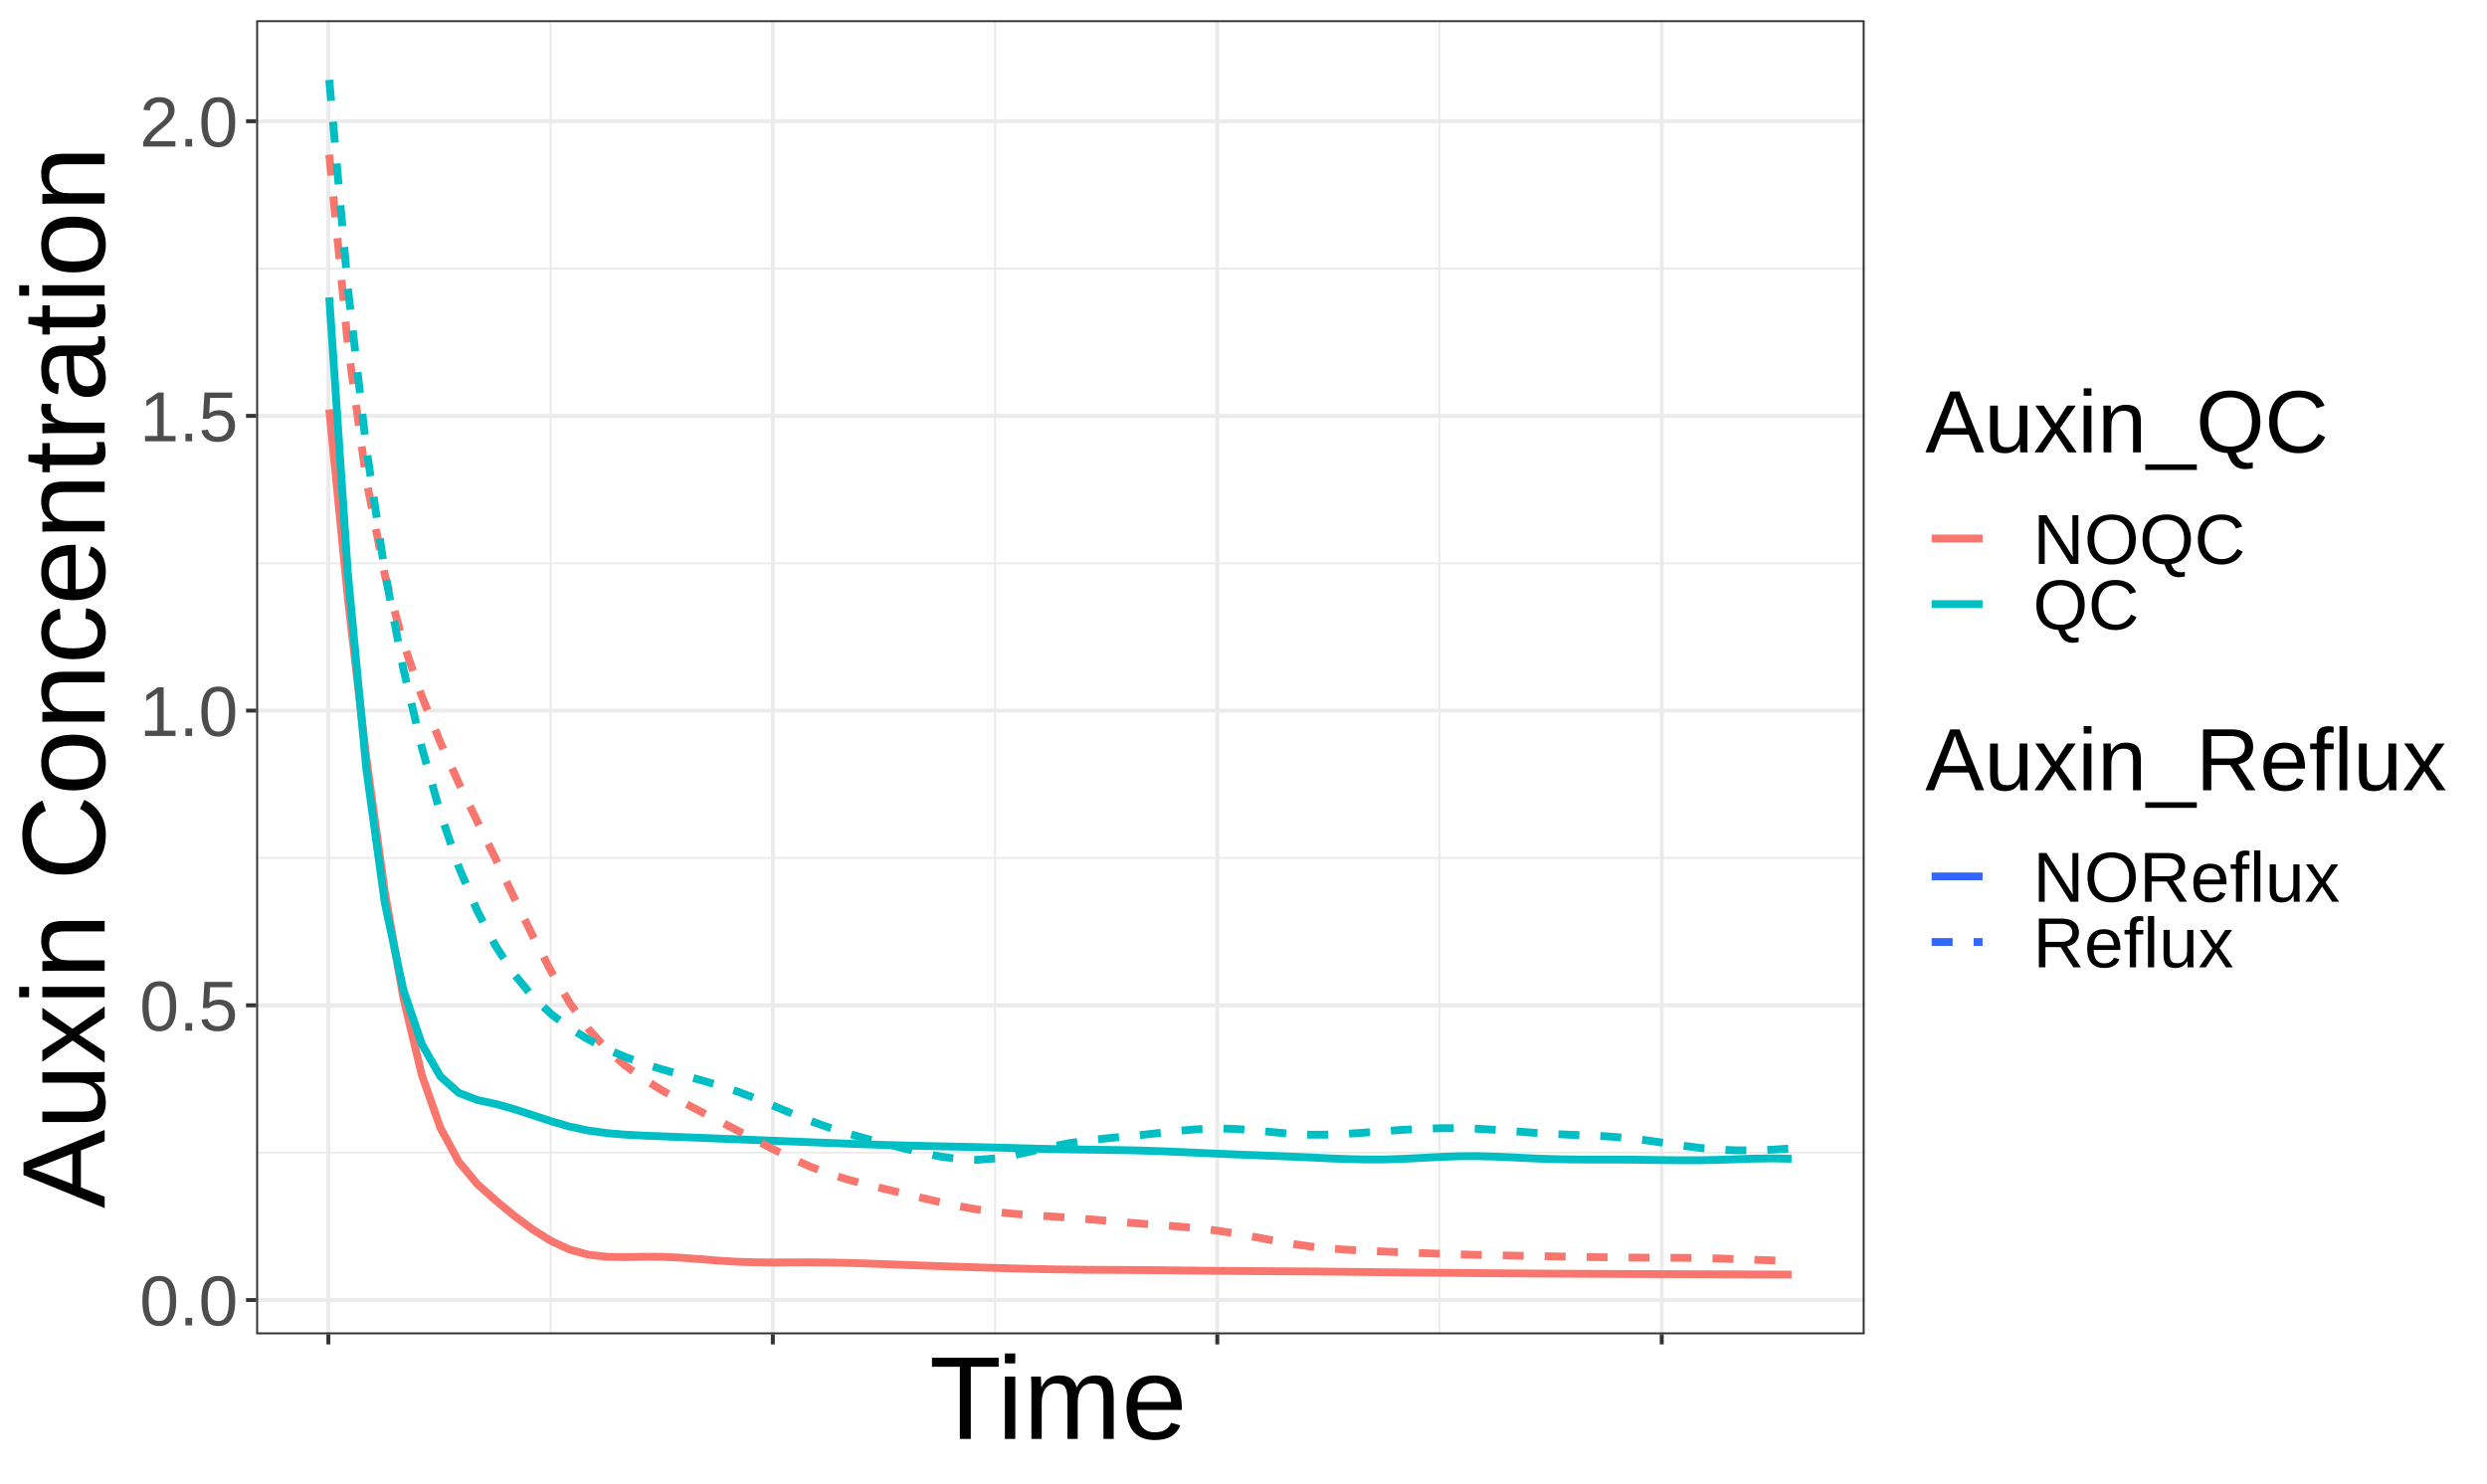
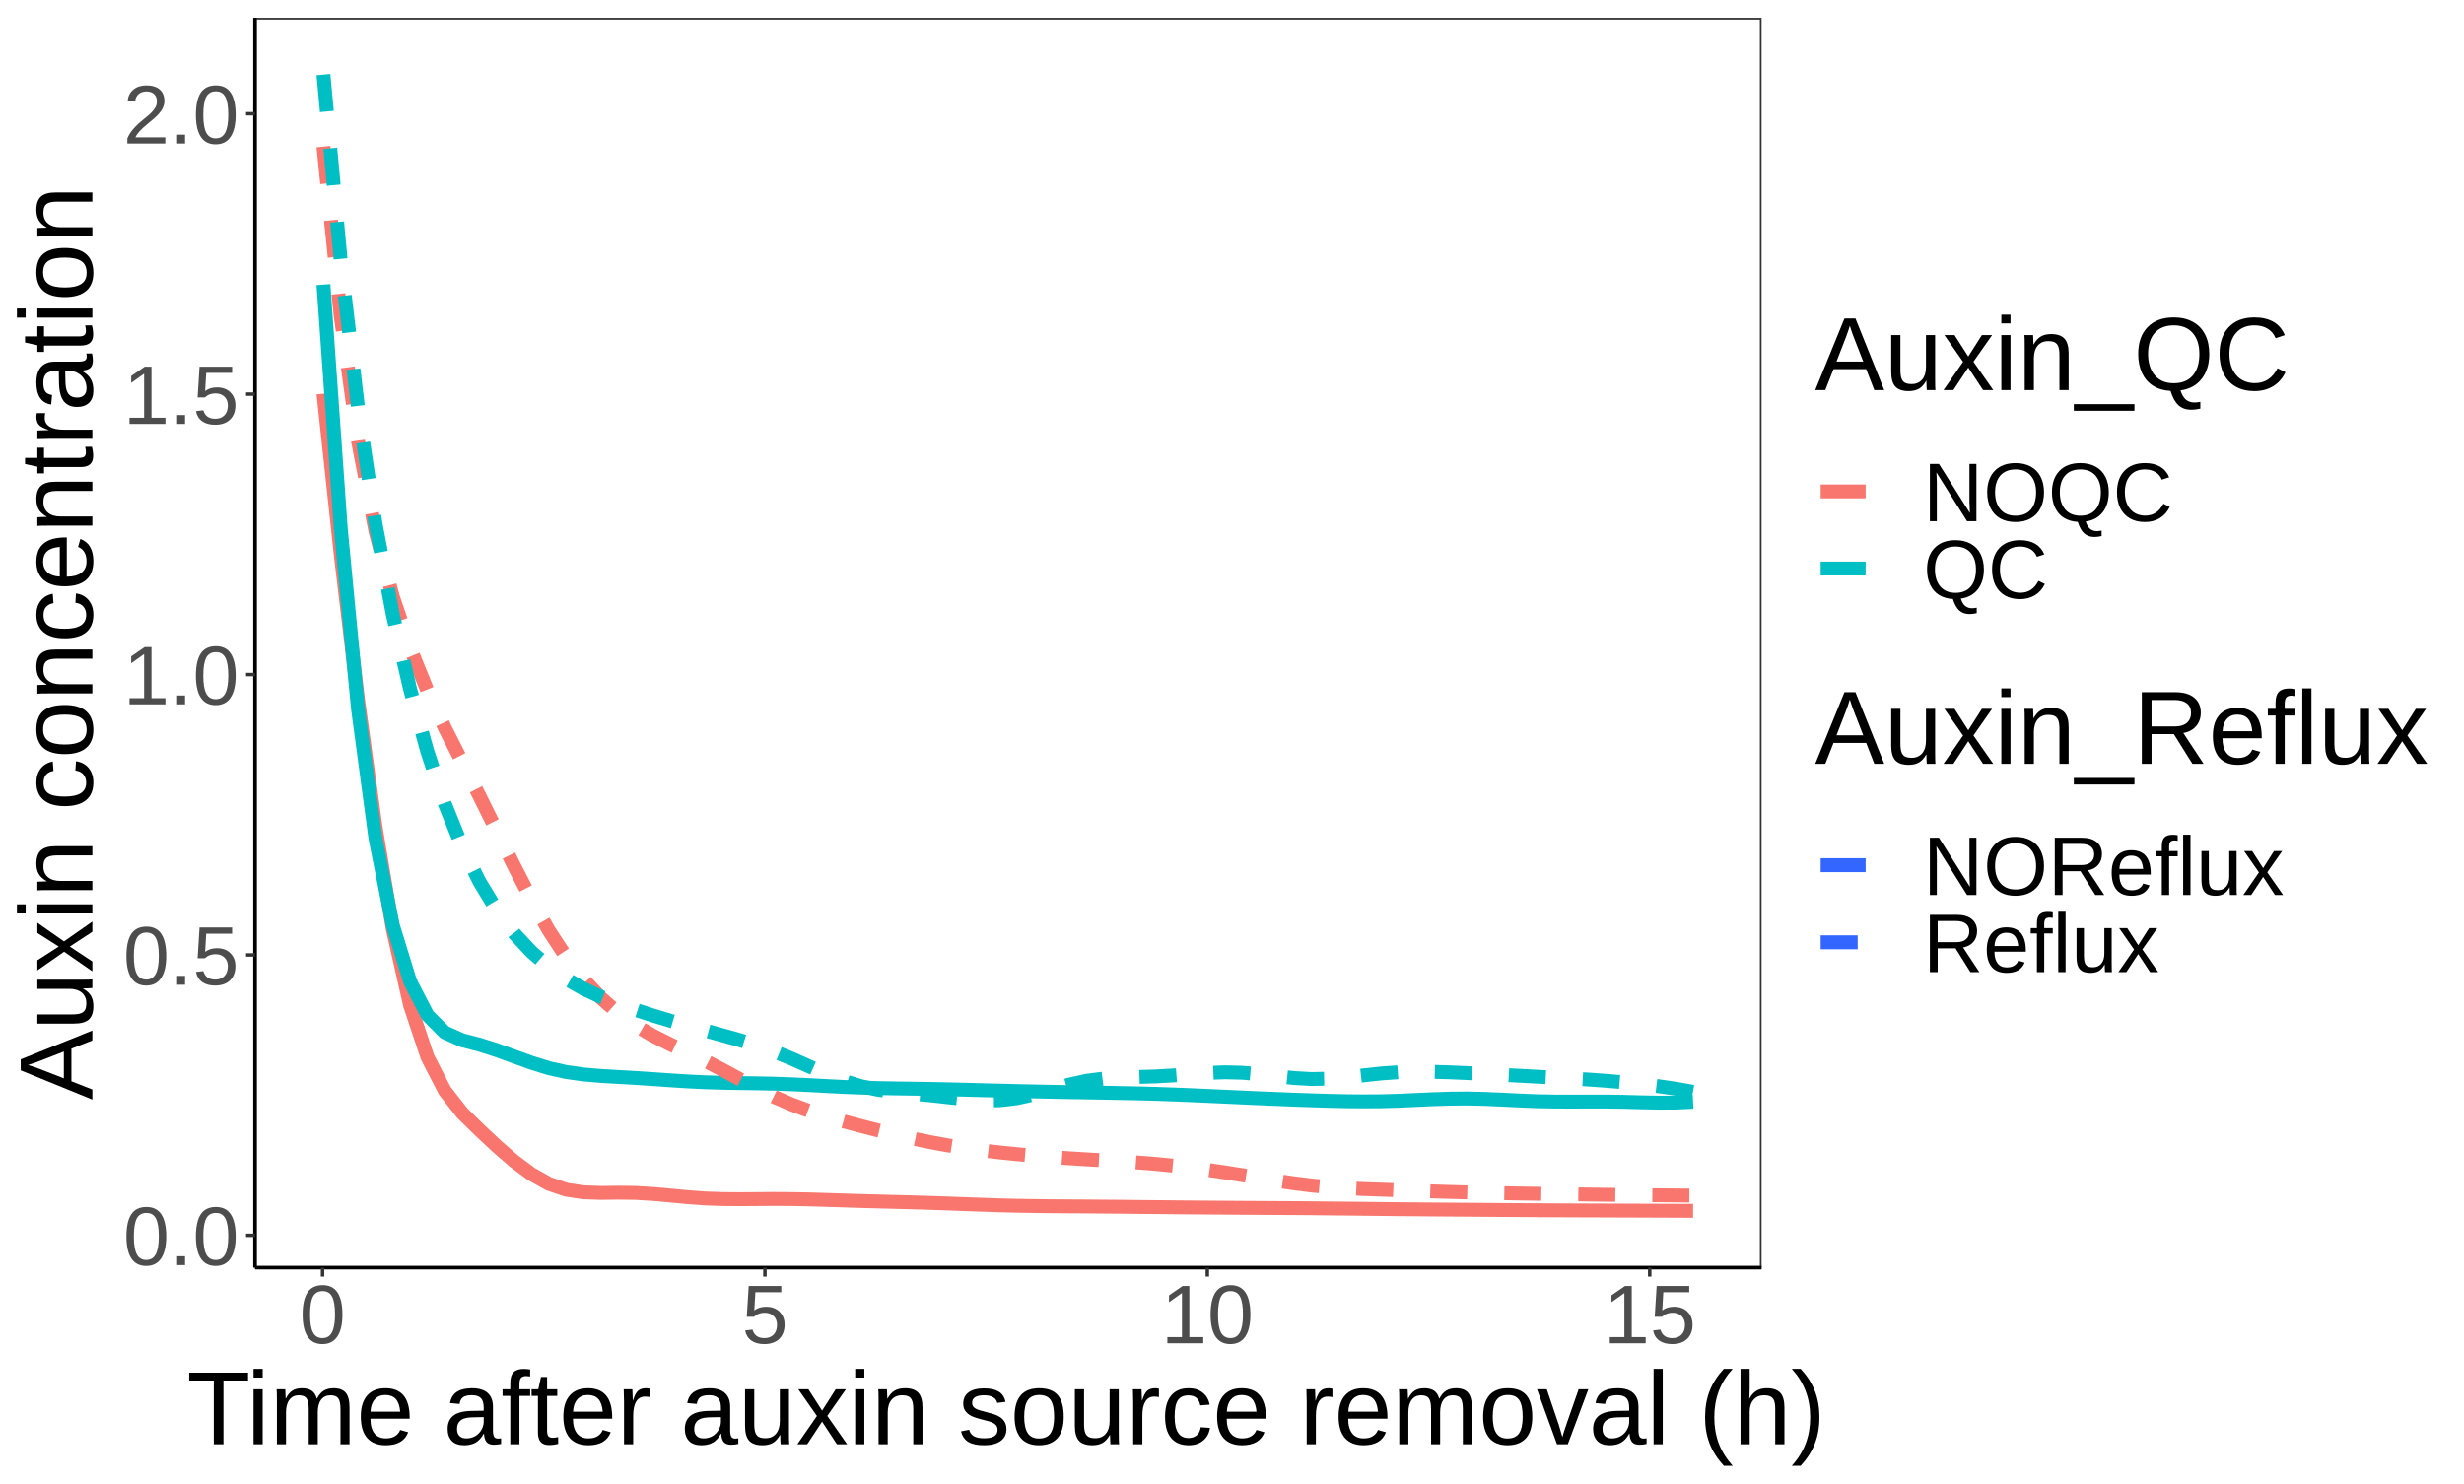
- <svg xmlns="http://www.w3.org/2000/svg" viewBox="0 0 674.60 402.59">
+ <svg xmlns="http://www.w3.org/2000/svg" viewBox="0 0 757.50 456.30">
  <defs>
    <style type="text/css">
    line, polyline, polygon, path, rect, circle {
      fill: none;
      stroke: #000000;
      stroke-linecap: round;
      stroke-linejoin: round;
      stroke-miterlimit: 10.00;
    }
  </style>
  </defs>
  <rect width="100%" height="100%" style="stroke: none; fill: #FFFFFF;" />
-   <rect x="0.00" y="0.00" width="674.60" height="402.59" style="stroke-width: 1.07; stroke: #FFFFFF; fill: #FFFFFF;" />
+   <rect x="0.00" y="0.00" width="757.50" height="456.30" style="stroke-width: 1.07; stroke: #FFFFFF; fill: #FFFFFF;" />
  <defs>
-     <clipPath id="cpNjkuNDh8NTA1Ljc5fDM2MS45OXw1LjQ4">
-       <rect x="69.48" y="5.48" width="436.31" height="356.51" />
+     <clipPath id="cpNzguMzh8NTQxLjU2fDM4OS44MHw1LjQ4">
+       <rect x="78.38" y="5.48" width="463.18" height="384.32" />
    </clipPath>
  </defs>
-   <rect x="69.48" y="5.48" width="436.31" height="356.51" style="stroke-width: 1.07; stroke: none; fill: #FFFFFF;" clip-path="url(#cpNjkuNDh8NTA1Ljc5fDM2MS45OXw1LjQ4)" />
-   <polyline points="69.48,312.71 505.79,312.71 " style="stroke-width: 0.53; stroke: #EBEBEB; stroke-linecap: butt;" clip-path="url(#cpNjkuNDh8NTA1Ljc5fDM2MS45OXw1LjQ4)" />
-   <polyline points="69.48,232.76 505.79,232.76 " style="stroke-width: 0.53; stroke: #EBEBEB; stroke-linecap: butt;" clip-path="url(#cpNjkuNDh8NTA1Ljc5fDM2MS45OXw1LjQ4)" />
-   <polyline points="69.48,152.81 505.79,152.81 " style="stroke-width: 0.53; stroke: #EBEBEB; stroke-linecap: butt;" clip-path="url(#cpNjkuNDh8NTA1Ljc5fDM2MS45OXw1LjQ4)" />
-   <polyline points="69.48,72.86 505.79,72.86 " style="stroke-width: 0.53; stroke: #EBEBEB; stroke-linecap: butt;" clip-path="url(#cpNjkuNDh8NTA1Ljc5fDM2MS45OXw1LjQ4)" />
-   <polyline points="149.35,361.99 149.35,5.48 " style="stroke-width: 0.53; stroke: #EBEBEB; stroke-linecap: butt;" clip-path="url(#cpNjkuNDh8NTA1Ljc5fDM2MS45OXw1LjQ4)" />
-   <polyline points="269.91,361.99 269.91,5.48 " style="stroke-width: 0.53; stroke: #EBEBEB; stroke-linecap: butt;" clip-path="url(#cpNjkuNDh8NTA1Ljc5fDM2MS45OXw1LjQ4)" />
-   <polyline points="390.47,361.99 390.47,5.48 " style="stroke-width: 0.53; stroke: #EBEBEB; stroke-linecap: butt;" clip-path="url(#cpNjkuNDh8NTA1Ljc5fDM2MS45OXw1LjQ4)" />
-   <polyline points="69.48,352.69 505.79,352.69 " style="stroke-width: 1.07; stroke: #EBEBEB; stroke-linecap: butt;" clip-path="url(#cpNjkuNDh8NTA1Ljc5fDM2MS45OXw1LjQ4)" />
-   <polyline points="69.48,272.74 505.79,272.74 " style="stroke-width: 1.07; stroke: #EBEBEB; stroke-linecap: butt;" clip-path="url(#cpNjkuNDh8NTA1Ljc5fDM2MS45OXw1LjQ4)" />
-   <polyline points="69.48,192.78 505.79,192.78 " style="stroke-width: 1.07; stroke: #EBEBEB; stroke-linecap: butt;" clip-path="url(#cpNjkuNDh8NTA1Ljc5fDM2MS45OXw1LjQ4)" />
-   <polyline points="69.48,112.83 505.79,112.83 " style="stroke-width: 1.07; stroke: #EBEBEB; stroke-linecap: butt;" clip-path="url(#cpNjkuNDh8NTA1Ljc5fDM2MS45OXw1LjQ4)" />
-   <polyline points="69.48,32.88 505.79,32.88 " style="stroke-width: 1.07; stroke: #EBEBEB; stroke-linecap: butt;" clip-path="url(#cpNjkuNDh8NTA1Ljc5fDM2MS45OXw1LjQ4)" />
-   <polyline points="89.07,361.99 89.07,5.48 " style="stroke-width: 1.07; stroke: #EBEBEB; stroke-linecap: butt;" clip-path="url(#cpNjkuNDh8NTA1Ljc5fDM2MS45OXw1LjQ4)" />
-   <polyline points="209.63,361.99 209.63,5.48 " style="stroke-width: 1.07; stroke: #EBEBEB; stroke-linecap: butt;" clip-path="url(#cpNjkuNDh8NTA1Ljc5fDM2MS45OXw1LjQ4)" />
-   <polyline points="330.19,361.99 330.19,5.48 " style="stroke-width: 1.07; stroke: #EBEBEB; stroke-linecap: butt;" clip-path="url(#cpNjkuNDh8NTA1Ljc5fDM2MS45OXw1LjQ4)" />
-   <polyline points="450.75,361.99 450.75,5.48 " style="stroke-width: 1.07; stroke: #EBEBEB; stroke-linecap: butt;" clip-path="url(#cpNjkuNDh8NTA1Ljc5fDM2MS45OXw1LjQ4)" />
-   <polyline points="89.31,111.08 94.33,161.97 99.36,205.64 104.38,241.92 109.40,270.62 114.42,291.65 119.44,305.94 124.46,315.22 129.48,321.23 134.50,325.72 139.52,329.86 144.54,333.59 149.56,336.72 154.58,339.03 159.61,340.39 164.63,340.97 169.65,341.05 174.67,340.95 179.69,340.97 184.71,341.21 189.73,341.59 194.75,341.99 199.77,342.30 204.79,342.46 209.81,342.50 214.83,342.48 219.86,342.47 224.88,342.51 229.90,342.62 234.92,342.77 239.94,342.96 244.96,343.15 249.98,343.33 255.00,343.50 260.02,343.67 265.04,343.83 270.06,343.99 275.08,344.13 280.10,344.25 285.13,344.36 290.15,344.43 295.17,344.48 300.19,344.51 305.21,344.53 310.23,344.57 315.25,344.61 320.27,344.67 325.29,344.73 330.31,344.78 335.33,344.82 340.35,344.85 345.38,344.88 350.40,344.91 355.42,344.94 360.44,344.99 365.46,345.04 370.48,345.10 375.50,345.16 380.52,345.21 385.54,345.26 390.56,345.30 395.58,345.35 400.60,345.39 405.63,345.43 410.65,345.47 415.67,345.50 420.69,345.53 425.71,345.56 430.73,345.58 435.75,345.60 440.77,345.63 445.79,345.65 450.81,345.66 455.83,345.68 460.85,345.70 465.87,345.72 470.90,345.73 475.92,345.75 480.94,345.77 485.96,345.78 " style="stroke-width: 2.13; stroke: #F8766D; stroke-linecap: butt;" clip-path="url(#cpNjkuNDh8NTA1Ljc5fDM2MS45OXw1LjQ4)" />
-   <polyline points="89.31,80.66 94.33,155.19 99.36,208.57 104.38,244.95 109.40,268.49 114.42,283.27 119.44,292.03 124.46,296.50 129.48,298.43 134.50,299.51 139.52,300.91 144.54,302.55 149.56,304.20 154.58,305.66 159.61,306.72 164.63,307.41 169.65,307.83 174.67,308.09 179.69,308.29 184.71,308.48 189.73,308.68 194.75,308.88 199.77,309.08 204.79,309.28 209.81,309.48 214.83,309.68 219.86,309.88 224.88,310.07 229.90,310.27 234.92,310.45 239.94,310.62 244.96,310.76 249.98,310.88 255.00,310.99 260.02,311.09 265.04,311.20 270.06,311.33 275.08,311.46 280.10,311.60 285.13,311.72 290.15,311.81 295.17,311.89 300.19,311.96 305.21,312.04 310.23,312.16 315.25,312.33 320.27,312.54 325.29,312.76 330.31,312.99 335.33,313.20 340.35,313.39 345.38,313.59 350.40,313.79 355.42,314.01 360.44,314.25 365.46,314.45 370.48,314.56 375.50,314.56 380.52,314.39 385.54,314.14 390.56,313.87 395.58,313.69 400.60,313.66 405.63,313.79 410.65,314.01 415.67,314.26 420.69,314.45 425.71,314.55 430.73,314.59 435.75,314.59 440.77,314.60 445.79,314.65 450.81,314.72 455.83,314.77 460.85,314.77 465.87,314.67 470.90,314.50 475.92,314.33 480.94,314.26 485.96,314.38 " style="stroke-width: 2.13; stroke: #00BFC4; stroke-linecap: butt;" clip-path="url(#cpNjkuNDh8NTA1Ljc5fDM2MS45OXw1LjQ4)" />
-   <polyline points="89.31,41.96 94.33,93.34 99.36,130.15 104.38,155.97 109.40,174.39 114.42,188.90 119.44,201.38 124.46,212.48 129.48,222.86 134.50,233.14 139.52,243.65 144.54,253.97 149.56,263.64 154.58,272.17 159.61,279.15 164.63,284.70 169.65,289.13 174.67,292.75 179.69,295.88 184.71,298.73 189.73,301.40 194.75,303.98 199.77,306.57 204.79,309.21 209.81,311.82 214.83,314.30 219.86,316.54 224.88,318.43 229.90,319.99 234.92,321.33 239.94,322.55 244.96,323.75 249.98,324.96 255.00,326.14 260.02,327.22 265.04,328.12 270.06,328.80 275.08,329.30 280.10,329.68 285.13,330.01 290.15,330.36 295.17,330.76 300.19,331.19 305.21,331.62 310.23,332.02 315.25,332.40 320.27,332.80 325.29,333.28 330.31,333.89 335.33,334.67 340.35,335.59 345.38,336.54 350.40,337.43 355.42,338.16 360.44,338.69 365.46,339.06 370.48,339.32 375.50,339.54 380.52,339.74 385.54,339.95 390.56,340.14 395.58,340.30 400.60,340.44 405.63,340.56 410.65,340.65 415.67,340.74 420.69,340.83 425.71,340.93 430.73,341.02 435.75,341.10 440.77,341.17 445.79,341.20 450.81,341.22 455.83,341.24 460.85,341.30 465.87,341.42 470.90,341.59 475.92,341.78 480.94,341.94 485.96,342.03 " style="stroke-width: 2.13; stroke: #F8766D; stroke-dasharray: 5.69,5.69; stroke-linecap: butt;" clip-path="url(#cpNjkuNDh8NTA1Ljc5fDM2MS45OXw1LjQ4)" />
-   <polyline points="89.31,21.68 94.33,77.84 99.36,121.46 104.38,155.12 109.40,181.40 114.42,202.78 119.44,220.58 124.46,235.23 129.48,247.15 134.50,256.73 139.52,264.38 144.54,270.41 149.56,275.15 154.58,278.92 159.61,282.03 164.63,284.62 169.65,286.77 174.67,288.59 179.69,290.15 184.71,291.56 189.73,292.93 194.75,294.38 199.77,296.03 204.79,297.93 209.81,300.00 214.83,302.11 219.86,304.12 224.88,305.91 229.90,307.49 234.92,308.90 239.94,310.21 244.96,311.49 249.98,312.72 255.00,313.76 260.02,314.46 265.04,314.66 270.06,314.26 275.08,313.38 280.10,312.25 285.13,311.09 290.15,310.12 295.17,309.39 300.19,308.83 305.21,308.34 310.23,307.84 315.25,307.28 320.27,306.73 325.29,306.32 330.31,306.14 335.33,306.28 340.35,306.67 345.38,307.16 350.40,307.61 355.42,307.85 360.44,307.82 365.46,307.60 370.48,307.25 375.50,306.87 380.52,306.52 385.54,306.25 390.56,306.08 395.58,306.06 400.60,306.22 405.63,306.52 410.65,306.90 415.67,307.29 420.69,307.61 425.71,307.84 430.73,308.03 435.75,308.28 440.77,308.67 445.79,309.25 450.81,309.97 455.83,310.73 460.85,311.39 465.87,311.86 470.90,312.08 475.92,312.07 480.94,311.89 485.96,311.56 " style="stroke-width: 2.13; stroke: #00BFC4; stroke-dasharray: 5.69,5.69; stroke-linecap: butt;" clip-path="url(#cpNjkuNDh8NTA1Ljc5fDM2MS45OXw1LjQ4)" />
-   <rect x="69.48" y="5.48" width="436.31" height="356.51" style="stroke-width: 1.07; stroke: #333333;" clip-path="url(#cpNjkuNDh8NTA1Ljc5fDM2MS45OXw1LjQ4)" />
+   <rect x="78.38" y="5.48" width="463.18" height="384.32" style="stroke-width: 1.07; stroke: none; fill: #FFFFFF;" clip-path="url(#cpNzguMzh8NTQxLjU2fDM4OS44MHw1LjQ4)" />
+   <polyline points="99.43,121.04 104.76,170.56 110.09,215.28 115.42,254.05 120.75,285.67 126.08,309.11 131.41,325.03 136.74,335.40 142.07,342.21 147.40,347.46 152.73,352.45 158.06,357.07 163.39,361.03 168.72,364.02 174.05,365.82 179.38,366.62 184.71,366.81 190.04,366.74 195.37,366.81 200.70,367.13 206.03,367.61 211.36,368.11 216.69,368.51 222.02,368.70 227.35,368.74 232.68,368.71 238.01,368.67 243.34,368.70 248.67,368.80 254.00,368.96 259.33,369.13 264.66,369.30 269.99,369.44 275.32,369.58 280.65,369.72 285.98,369.88 291.31,370.06 296.64,370.26 301.97,370.45 307.30,370.63 312.63,370.76 317.96,370.85 323.29,370.91 328.62,370.95 333.95,370.98 339.28,371.03 344.61,371.07 349.94,371.13 355.27,371.18 360.60,371.23 365.93,371.28 371.26,371.32 376.59,371.36 381.92,371.40 387.25,371.43 392.58,371.46 397.91,371.49 403.24,371.53 408.57,371.59 413.90,371.64 419.23,371.70 424.56,371.76 429.89,371.82 435.22,371.86 440.55,371.91 445.88,371.95 451.21,371.99 456.54,372.03 461.87,372.07 467.20,372.10 472.53,372.14 477.86,372.17 483.19,372.19 488.52,372.21 493.85,372.23 499.18,372.25 504.51,372.27 509.84,372.29 515.17,372.31 520.50,372.33 " style="stroke-width: 4.27; stroke: #F8766D; stroke-linecap: butt;" clip-path="url(#cpNzguMzh8NTQxLjU2fDM4OS44MHw1LjQ4)" />
+   <polyline points="99.43,87.51 104.76,162.51 110.09,218.14 115.42,257.71 120.75,284.51 126.08,301.81 131.41,312.13 136.74,317.48 142.07,319.85 147.40,321.23 152.73,322.92 158.06,324.86 163.39,326.78 168.72,328.44 174.05,329.63 179.38,330.38 184.71,330.84 190.04,331.15 195.37,331.45 200.70,331.81 206.03,332.18 211.36,332.52 216.69,332.78 222.02,332.94 227.35,333.04 232.68,333.11 238.01,333.22 243.34,333.41 248.67,333.66 254.00,333.95 259.33,334.22 264.66,334.43 269.99,334.58 275.32,334.68 280.65,334.76 285.98,334.84 291.31,334.95 296.64,335.08 301.97,335.22 307.30,335.36 312.63,335.49 317.96,335.61 323.29,335.72 328.62,335.82 333.95,335.91 339.28,336.00 344.61,336.10 349.94,336.21 355.27,336.35 360.60,336.54 365.93,336.75 371.26,336.99 376.59,337.23 381.92,337.48 387.25,337.72 392.58,337.94 397.91,338.15 403.24,338.34 408.57,338.50 413.90,338.62 419.23,338.67 424.56,338.63 429.89,338.48 435.22,338.24 440.55,338.00 445.88,337.83 451.21,337.78 456.54,337.91 461.87,338.14 467.20,338.40 472.53,338.62 477.86,338.72 483.19,338.74 488.52,338.72 493.85,338.72 499.18,338.80 504.51,338.95 509.84,339.06 515.17,339.04 520.50,338.78 " style="stroke-width: 4.27; stroke: #00BFC4; stroke-linecap: butt;" clip-path="url(#cpNzguMzh8NTQxLjU2fDM4OS44MHw1LjQ4)" />
+   <polyline points="99.43,45.09 104.76,97.32 110.09,135.67 115.42,163.32 120.75,183.47 126.08,199.22 131.41,212.39 136.74,223.83 142.07,234.34 147.40,244.77 152.73,255.55 158.06,266.33 163.39,276.67 168.72,286.12 174.05,294.27 179.38,301.13 184.71,306.84 190.04,311.52 195.37,315.33 200.70,318.45 206.03,321.13 211.36,323.62 216.69,326.15 222.02,328.91 227.35,331.79 232.68,334.64 238.01,337.29 243.34,339.60 248.67,341.57 254.00,343.28 259.33,344.80 264.66,346.23 269.99,347.60 275.32,348.90 280.65,350.11 285.98,351.21 291.31,352.18 296.64,353.01 301.97,353.74 307.30,354.37 312.63,354.91 317.96,355.38 323.29,355.80 328.62,356.16 333.95,356.49 339.28,356.80 344.61,357.12 349.94,357.48 355.27,357.90 360.60,358.42 365.93,359.03 371.26,359.73 376.59,360.51 381.92,361.35 387.25,362.23 392.58,363.08 397.91,363.87 403.24,364.53 408.57,365.02 413.90,365.37 419.23,365.61 424.56,365.80 429.89,365.98 435.22,366.16 440.55,366.34 445.88,366.51 451.21,366.65 456.54,366.78 461.87,366.89 467.20,366.99 472.53,367.07 477.86,367.16 483.19,367.24 488.52,367.31 493.85,367.38 499.18,367.44 504.51,367.49 509.84,367.54 515.17,367.59 520.50,367.64 " style="stroke-width: 4.27; stroke: #F8766D; stroke-dasharray: 11.38,11.38; stroke-linecap: butt;" clip-path="url(#cpNzguMzh8NTQxLjU2fDM4OS44MHw1LjQ4)" />
+   <polyline points="99.43,22.95 104.76,80.33 110.09,125.51 115.42,160.90 120.75,188.92 126.08,211.92 131.41,231.18 136.74,247.16 142.07,260.32 147.40,271.10 152.73,279.90 158.06,287.01 163.39,292.72 168.72,297.30 174.05,301.01 179.38,304.04 184.71,306.53 190.04,308.64 195.37,310.52 200.70,312.25 206.03,313.86 211.36,315.39 216.69,316.86 222.02,318.31 227.35,319.81 232.68,321.45 238.01,323.33 243.34,325.51 248.67,327.88 254.00,330.23 259.33,332.34 264.66,333.99 269.99,335.10 275.32,335.81 280.65,336.32 285.98,336.80 291.31,337.39 296.64,337.98 301.97,338.36 307.30,338.32 312.63,337.69 317.96,336.49 323.29,335.00 328.62,333.53 333.95,332.35 339.28,331.65 344.61,331.30 349.94,331.14 355.27,330.99 360.60,330.69 365.93,330.28 371.26,329.91 376.59,329.71 381.92,329.85 387.25,330.31 392.58,330.93 397.91,331.49 403.24,331.79 408.57,331.67 413.90,331.23 419.23,330.65 424.56,330.08 429.89,329.69 435.22,329.54 440.55,329.57 445.88,329.73 451.21,329.96 456.54,330.22 461.87,330.50 467.20,330.78 472.53,331.07 477.86,331.35 483.19,331.64 488.52,331.96 493.85,332.34 499.18,332.79 504.51,333.34 509.84,334.00 515.17,334.78 520.50,335.72 " style="stroke-width: 4.27; stroke: #00BFC4; stroke-dasharray: 11.38,11.38; stroke-linecap: butt;" clip-path="url(#cpNzguMzh8NTQxLjU2fDM4OS44MHw1LjQ4)" />
+   <rect x="78.38" y="5.48" width="463.18" height="384.32" style="stroke-width: 1.07; stroke: #333333;" clip-path="url(#cpNzguMzh8NTQxLjU2fDM4OS44MHw1LjQ4)" />
  <defs>
-     <clipPath id="cpMC4wMHw2NzQuNjB8NDAyLjU5fDAuMDA=">
-       <rect x="0.00" y="0.00" width="674.60" height="402.59" />
+     <clipPath id="cpMC4wMHw3NTcuNTB8NDU2LjMwfDAuMDA=">
+       <rect x="0.00" y="0.00" width="757.50" height="456.30" />
    </clipPath>
  </defs>
-   <g clip-path="url(#cpMC4wMHw2NzQuNjB8NDAyLjU5fDAuMDA=)">
-     <text x="37.86" y="359.56" style="font-size: 19.20px; fill: #4D4D4D; font-family: Arial;" textLength="26.69px" lengthAdjust="spacingAndGlyphs">0.0</text>
+   <polyline points="78.38,389.80 78.38,5.48 " style="stroke-width: 1.07; stroke-linecap: butt;" clip-path="url(#cpMC4wMHw3NTcuNTB8NDU2LjMwfDAuMDA=)" />
+   <g clip-path="url(#cpMC4wMHw3NTcuNTB8NDU2LjMwfDAuMDA=)">
+     <text x="37.86" y="389.02" style="font-size: 25.60px; fill: #4D4D4D; font-family: Arial;" textLength="35.59px" lengthAdjust="spacingAndGlyphs">0.0</text>
  </g>
-   <g clip-path="url(#cpMC4wMHw2NzQuNjB8NDAyLjU5fDAuMDA=)">
-     <text x="37.86" y="279.61" style="font-size: 19.20px; fill: #4D4D4D; font-family: Arial;" textLength="26.69px" lengthAdjust="spacingAndGlyphs">0.5</text>
+   <g clip-path="url(#cpMC4wMHw3NTcuNTB8NDU2LjMwfDAuMDA=)">
+     <text x="37.86" y="302.80" style="font-size: 25.60px; fill: #4D4D4D; font-family: Arial;" textLength="35.59px" lengthAdjust="spacingAndGlyphs">0.5</text>
  </g>
-   <g clip-path="url(#cpMC4wMHw2NzQuNjB8NDAyLjU5fDAuMDA=)">
-     <text x="37.86" y="199.66" style="font-size: 19.20px; fill: #4D4D4D; font-family: Arial;" textLength="26.69px" lengthAdjust="spacingAndGlyphs">1.0</text>
+   <g clip-path="url(#cpMC4wMHw3NTcuNTB8NDU2LjMwfDAuMDA=)">
+     <text x="37.86" y="216.58" style="font-size: 25.60px; fill: #4D4D4D; font-family: Arial;" textLength="35.59px" lengthAdjust="spacingAndGlyphs">1.0</text>
  </g>
-   <g clip-path="url(#cpMC4wMHw2NzQuNjB8NDAyLjU5fDAuMDA=)">
-     <text x="37.86" y="119.71" style="font-size: 19.20px; fill: #4D4D4D; font-family: Arial;" textLength="26.69px" lengthAdjust="spacingAndGlyphs">1.5</text>
+   <g clip-path="url(#cpMC4wMHw3NTcuNTB8NDU2LjMwfDAuMDA=)">
+     <text x="37.86" y="130.36" style="font-size: 25.60px; fill: #4D4D4D; font-family: Arial;" textLength="35.59px" lengthAdjust="spacingAndGlyphs">1.5</text>
  </g>
-   <g clip-path="url(#cpMC4wMHw2NzQuNjB8NDAyLjU5fDAuMDA=)">
-     <text x="37.86" y="39.76" style="font-size: 19.20px; fill: #4D4D4D; font-family: Arial;" textLength="26.69px" lengthAdjust="spacingAndGlyphs">2.0</text>
+   <g clip-path="url(#cpMC4wMHw3NTcuNTB8NDU2LjMwfDAuMDA=)">
+     <text x="37.86" y="44.14" style="font-size: 25.60px; fill: #4D4D4D; font-family: Arial;" textLength="35.59px" lengthAdjust="spacingAndGlyphs">2.0</text>
  </g>
-   <polyline points="66.74,352.69 69.48,352.69 " style="stroke-width: 1.07; stroke: #333333; stroke-linecap: butt;" clip-path="url(#cpMC4wMHw2NzQuNjB8NDAyLjU5fDAuMDA=)" />
-   <polyline points="66.74,272.74 69.48,272.74 " style="stroke-width: 1.07; stroke: #333333; stroke-linecap: butt;" clip-path="url(#cpMC4wMHw2NzQuNjB8NDAyLjU5fDAuMDA=)" />
-   <polyline points="66.74,192.78 69.48,192.78 " style="stroke-width: 1.07; stroke: #333333; stroke-linecap: butt;" clip-path="url(#cpMC4wMHw2NzQuNjB8NDAyLjU5fDAuMDA=)" />
-   <polyline points="66.74,112.83 69.48,112.83 " style="stroke-width: 1.07; stroke: #333333; stroke-linecap: butt;" clip-path="url(#cpMC4wMHw2NzQuNjB8NDAyLjU5fDAuMDA=)" />
-   <polyline points="66.74,32.88 69.48,32.88 " style="stroke-width: 1.07; stroke: #333333; stroke-linecap: butt;" clip-path="url(#cpMC4wMHw2NzQuNjB8NDAyLjU5fDAuMDA=)" />
-   <polyline points="89.07,364.73 89.07,361.99 " style="stroke-width: 1.07; stroke: #333333; stroke-linecap: butt;" clip-path="url(#cpMC4wMHw2NzQuNjB8NDAyLjU5fDAuMDA=)" />
-   <polyline points="209.63,364.73 209.63,361.99 " style="stroke-width: 1.07; stroke: #333333; stroke-linecap: butt;" clip-path="url(#cpMC4wMHw2NzQuNjB8NDAyLjU5fDAuMDA=)" />
-   <polyline points="330.19,364.73 330.19,361.99 " style="stroke-width: 1.07; stroke: #333333; stroke-linecap: butt;" clip-path="url(#cpMC4wMHw2NzQuNjB8NDAyLjU5fDAuMDA=)" />
-   <polyline points="450.75,364.73 450.75,361.99 " style="stroke-width: 1.07; stroke: #333333; stroke-linecap: butt;" clip-path="url(#cpMC4wMHw2NzQuNjB8NDAyLjU5fDAuMDA=)" />
-   <g clip-path="url(#cpMC4wMHw2NzQuNjB8NDAyLjU5fDAuMDA=)">
-     <text x="252.08" y="390.37" style="font-size: 32.00px; font-family: Arial;" textLength="71.11px" lengthAdjust="spacingAndGlyphs">Time</text>
+   <polyline points="75.64,379.86 78.38,379.86 " style="stroke-width: 1.07; stroke: #333333; stroke-linecap: butt;" clip-path="url(#cpMC4wMHw3NTcuNTB8NDU2LjMwfDAuMDA=)" />
+   <polyline points="75.64,293.64 78.38,293.64 " style="stroke-width: 1.07; stroke: #333333; stroke-linecap: butt;" clip-path="url(#cpMC4wMHw3NTcuNTB8NDU2LjMwfDAuMDA=)" />
+   <polyline points="75.64,207.42 78.38,207.42 " style="stroke-width: 1.07; stroke: #333333; stroke-linecap: butt;" clip-path="url(#cpMC4wMHw3NTcuNTB8NDU2LjMwfDAuMDA=)" />
+   <polyline points="75.64,121.19 78.38,121.19 " style="stroke-width: 1.07; stroke: #333333; stroke-linecap: butt;" clip-path="url(#cpMC4wMHw3NTcuNTB8NDU2LjMwfDAuMDA=)" />
+   <polyline points="75.64,34.97 78.38,34.97 " style="stroke-width: 1.07; stroke: #333333; stroke-linecap: butt;" clip-path="url(#cpMC4wMHw3NTcuNTB8NDU2LjMwfDAuMDA=)" />
+   <polyline points="78.38,389.80 541.56,389.80 " style="stroke-width: 1.07; stroke-linecap: butt;" clip-path="url(#cpMC4wMHw3NTcuNTB8NDU2LjMwfDAuMDA=)" />
+   <polyline points="99.16,392.54 99.16,389.80 " style="stroke-width: 1.07; stroke: #333333; stroke-linecap: butt;" clip-path="url(#cpMC4wMHw3NTcuNTB8NDU2LjMwfDAuMDA=)" />
+   <polyline points="235.16,392.54 235.16,389.80 " style="stroke-width: 1.07; stroke: #333333; stroke-linecap: butt;" clip-path="url(#cpMC4wMHw3NTcuNTB8NDU2LjMwfDAuMDA=)" />
+   <polyline points="371.17,392.54 371.17,389.80 " style="stroke-width: 1.07; stroke: #333333; stroke-linecap: butt;" clip-path="url(#cpMC4wMHw3NTcuNTB8NDU2LjMwfDAuMDA=)" />
+   <polyline points="507.17,392.54 507.17,389.80 " style="stroke-width: 1.07; stroke: #333333; stroke-linecap: butt;" clip-path="url(#cpMC4wMHw3NTcuNTB8NDU2LjMwfDAuMDA=)" />
+   <g clip-path="url(#cpMC4wMHw3NTcuNTB8NDU2LjMwfDAuMDA=)">
+     <text x="92.04" y="413.05" style="font-size: 25.60px; fill: #4D4D4D; font-family: Arial;" textLength="14.24px" lengthAdjust="spacingAndGlyphs">0</text>
  </g>
-   <g clip-path="url(#cpMC4wMHw2NzQuNjB8NDAyLjU5fDAuMDA=)">
-     <text transform="translate(28.39,327.82) rotate(-90)" style="font-size: 32.00px; font-family: Arial;" textLength="288.17px" lengthAdjust="spacingAndGlyphs">Auxin Concentration</text>
+   <g clip-path="url(#cpMC4wMHw3NTcuNTB8NDU2LjMwfDAuMDA=)">
+     <text x="228.05" y="413.05" style="font-size: 25.60px; fill: #4D4D4D; font-family: Arial;" textLength="14.24px" lengthAdjust="spacingAndGlyphs">5</text>
  </g>
-   <rect x="516.75" y="97.54" width="120.34" height="80.71" style="stroke-width: 1.07; stroke: none; fill: #FFFFFF;" clip-path="url(#cpMC4wMHw2NzQuNjB8NDAyLjU5fDAuMDA=)" />
-   <g clip-path="url(#cpMC4wMHw2NzQuNjB8NDAyLjU5fDAuMDA=)">
-     <text x="522.23" y="122.73" style="font-size: 24.00px; font-family: Arial;" textLength="109.38px" lengthAdjust="spacingAndGlyphs">Auxin_QC</text>
+   <g clip-path="url(#cpMC4wMHw3NTcuNTB8NDU2LjMwfDAuMDA=)">
+     <text x="356.93" y="413.05" style="font-size: 25.60px; fill: #4D4D4D; font-family: Arial;" textLength="28.48px" lengthAdjust="spacingAndGlyphs">10</text>
  </g>
-   <rect x="522.23" y="137.21" width="17.28" height="17.78" style="stroke-width: 1.07; stroke: none; fill: #FFFFFF;" clip-path="url(#cpMC4wMHw2NzQuNjB8NDAyLjU5fDAuMDA=)" />
-   <line x1="523.96" y1="146.10" x2="537.78" y2="146.10" style="stroke-width: 2.13; stroke: #F8766D; stroke-linecap: butt;" clip-path="url(#cpMC4wMHw2NzQuNjB8NDAyLjU5fDAuMDA=)" />
-   <rect x="522.23" y="154.99" width="17.28" height="17.78" style="stroke-width: 1.07; stroke: none; fill: #FFFFFF;" clip-path="url(#cpMC4wMHw2NzQuNjB8NDAyLjU5fDAuMDA=)" />
-   <line x1="523.96" y1="163.88" x2="537.78" y2="163.88" style="stroke-width: 2.13; stroke: #00BFC4; stroke-linecap: butt;" clip-path="url(#cpMC4wMHw2NzQuNjB8NDAyLjU5fDAuMDA=)" />
-   <g clip-path="url(#cpMC4wMHw2NzQuNjB8NDAyLjU5fDAuMDA=)">
-     <text x="551.46" y="152.97" style="font-size: 19.20px; font-family: Arial;" textLength="57.60px" lengthAdjust="spacingAndGlyphs">NOQC</text>
+   <g clip-path="url(#cpMC4wMHw3NTcuNTB8NDU2LjMwfDAuMDA=)">
+     <text x="492.94" y="413.05" style="font-size: 25.60px; fill: #4D4D4D; font-family: Arial;" textLength="28.48px" lengthAdjust="spacingAndGlyphs">15</text>
  </g>
-   <g clip-path="url(#cpMC4wMHw2NzQuNjB8NDAyLjU5fDAuMDA=)">
-     <text x="551.46" y="170.75" style="font-size: 19.20px; font-family: Arial;" textLength="28.80px" lengthAdjust="spacingAndGlyphs">QC</text>
+   <g clip-path="url(#cpMC4wMHw3NTcuNTB8NDU2LjMwfDAuMDA=)">
+     <text x="57.44" y="444.09" style="font-size: 32.00px; font-family: Arial;" textLength="505.06px" lengthAdjust="spacingAndGlyphs">Time after auxin source removal (h)</text>
  </g>
-   <rect x="516.75" y="189.21" width="152.37" height="80.71" style="stroke-width: 1.07; stroke: none; fill: #FFFFFF;" clip-path="url(#cpMC4wMHw2NzQuNjB8NDAyLjU5fDAuMDA=)" />
-   <g clip-path="url(#cpMC4wMHw2NzQuNjB8NDAyLjU5fDAuMDA=)">
-     <text x="522.23" y="214.40" style="font-size: 24.00px; font-family: Arial;" textLength="141.41px" lengthAdjust="spacingAndGlyphs">Auxin_Reflux</text>
+   <g clip-path="url(#cpMC4wMHw3NTcuNTB8NDU2LjMwfDAuMDA=)">
+     <text transform="translate(28.39,338.17) rotate(-90)" style="font-size: 32.00px; font-family: Arial;" textLength="281.06px" lengthAdjust="spacingAndGlyphs">Auxin concentration</text>
  </g>
-   <rect x="522.23" y="228.88" width="17.28" height="17.78" style="stroke-width: 1.07; stroke: none; fill: #FFFFFF;" clip-path="url(#cpMC4wMHw2NzQuNjB8NDAyLjU5fDAuMDA=)" />
-   <line x1="523.96" y1="237.77" x2="537.78" y2="237.77" style="stroke-width: 2.13; stroke: #3366FF; stroke-linecap: butt;" clip-path="url(#cpMC4wMHw2NzQuNjB8NDAyLjU5fDAuMDA=)" />
-   <rect x="522.23" y="246.66" width="17.28" height="17.78" style="stroke-width: 1.07; stroke: none; fill: #FFFFFF;" clip-path="url(#cpMC4wMHw2NzQuNjB8NDAyLjU5fDAuMDA=)" />
-   <line x1="523.96" y1="255.56" x2="537.78" y2="255.56" style="stroke-width: 2.13; stroke: #3366FF; stroke-dasharray: 5.69,5.69; stroke-linecap: butt;" clip-path="url(#cpMC4wMHw2NzQuNjB8NDAyLjU5fDAuMDA=)" />
-   <g clip-path="url(#cpMC4wMHw2NzQuNjB8NDAyLjU5fDAuMDA=)">
-     <text x="551.46" y="244.64" style="font-size: 19.20px; font-family: Arial;" textLength="83.22px" lengthAdjust="spacingAndGlyphs">NOReflux</text>
+   <rect x="552.51" y="88.19" width="156.80" height="103.96" style="stroke-width: 1.07; stroke: none; fill: #FFFFFF;" clip-path="url(#cpMC4wMHw3NTcuNTB8NDU2LjMwfDAuMDA=)" />
+   <g clip-path="url(#cpMC4wMHw3NTcuNTB8NDU2LjMwfDAuMDA=)">
+     <text x="557.99" y="119.95" style="font-size: 32.00px; font-family: Arial;" textLength="145.84px" lengthAdjust="spacingAndGlyphs">Auxin_QC</text>
  </g>
-   <g clip-path="url(#cpMC4wMHw2NzQuNjB8NDAyLjU5fDAuMDA=)">
-     <text x="551.46" y="262.43" style="font-size: 19.20px; font-family: Arial;" textLength="54.42px" lengthAdjust="spacingAndGlyphs">Reflux</text>
+   <rect x="557.99" y="139.25" width="17.28" height="23.71" style="stroke-width: 1.07; stroke: none; fill: #FFFFFF;" clip-path="url(#cpMC4wMHw3NTcuNTB8NDU2LjMwfDAuMDA=)" />
+   <line x1="559.72" y1="151.11" x2="573.55" y2="151.11" style="stroke-width: 4.27; stroke: #F8766D; stroke-linecap: butt;" clip-path="url(#cpMC4wMHw3NTcuNTB8NDU2LjMwfDAuMDA=)" />
+   <rect x="557.99" y="162.97" width="17.28" height="23.71" style="stroke-width: 1.07; stroke: none; fill: #FFFFFF;" clip-path="url(#cpMC4wMHw3NTcuNTB8NDU2LjMwfDAuMDA=)" />
+   <line x1="559.72" y1="174.82" x2="573.55" y2="174.82" style="stroke-width: 4.27; stroke: #00BFC4; stroke-linecap: butt;" clip-path="url(#cpMC4wMHw3NTcuNTB8NDU2LjMwfDAuMDA=)" />
+   <g clip-path="url(#cpMC4wMHw3NTcuNTB8NDU2LjMwfDAuMDA=)">
+     <text x="591.21" y="160.27" style="font-size: 25.60px; font-family: Arial;" textLength="76.80px" lengthAdjust="spacingAndGlyphs">NOQC</text>
+   </g>
+   <g clip-path="url(#cpMC4wMHw3NTcuNTB8NDU2LjMwfDAuMDA=)">
+     <text x="591.21" y="183.98" style="font-size: 25.60px; font-family: Arial;" textLength="38.40px" lengthAdjust="spacingAndGlyphs">QC</text>
+   </g>
+   <rect x="552.51" y="203.12" width="199.51" height="103.96" style="stroke-width: 1.07; stroke: none; fill: #FFFFFF;" clip-path="url(#cpMC4wMHw3NTcuNTB8NDU2LjMwfDAuMDA=)" />
+   <g clip-path="url(#cpMC4wMHw3NTcuNTB8NDU2LjMwfDAuMDA=)">
+     <text x="557.99" y="234.87" style="font-size: 32.00px; font-family: Arial;" textLength="188.55px" lengthAdjust="spacingAndGlyphs">Auxin_Reflux</text>
+   </g>
+   <rect x="557.99" y="254.18" width="17.28" height="23.71" style="stroke-width: 1.07; stroke: none; fill: #FFFFFF;" clip-path="url(#cpMC4wMHw3NTcuNTB8NDU2LjMwfDAuMDA=)" />
+   <line x1="559.72" y1="266.03" x2="573.55" y2="266.03" style="stroke-width: 4.27; stroke: #3366FF; stroke-linecap: butt;" clip-path="url(#cpMC4wMHw3NTcuNTB8NDU2LjMwfDAuMDA=)" />
+   <rect x="557.99" y="277.89" width="17.28" height="23.71" style="stroke-width: 1.07; stroke: none; fill: #FFFFFF;" clip-path="url(#cpMC4wMHw3NTcuNTB8NDU2LjMwfDAuMDA=)" />
+   <line x1="559.72" y1="289.75" x2="573.55" y2="289.75" style="stroke-width: 4.27; stroke: #3366FF; stroke-dasharray: 11.38,11.38; stroke-linecap: butt;" clip-path="url(#cpMC4wMHw3NTcuNTB8NDU2LjMwfDAuMDA=)" />
+   <g clip-path="url(#cpMC4wMHw3NTcuNTB8NDU2LjMwfDAuMDA=)">
+     <text x="591.21" y="275.20" style="font-size: 25.60px; font-family: Arial;" textLength="110.96px" lengthAdjust="spacingAndGlyphs">NOReflux</text>
+   </g>
+   <g clip-path="url(#cpMC4wMHw3NTcuNTB8NDU2LjMwfDAuMDA=)">
+     <text x="591.21" y="298.91" style="font-size: 25.60px; font-family: Arial;" textLength="72.56px" lengthAdjust="spacingAndGlyphs">Reflux</text>
  </g>
</svg>
